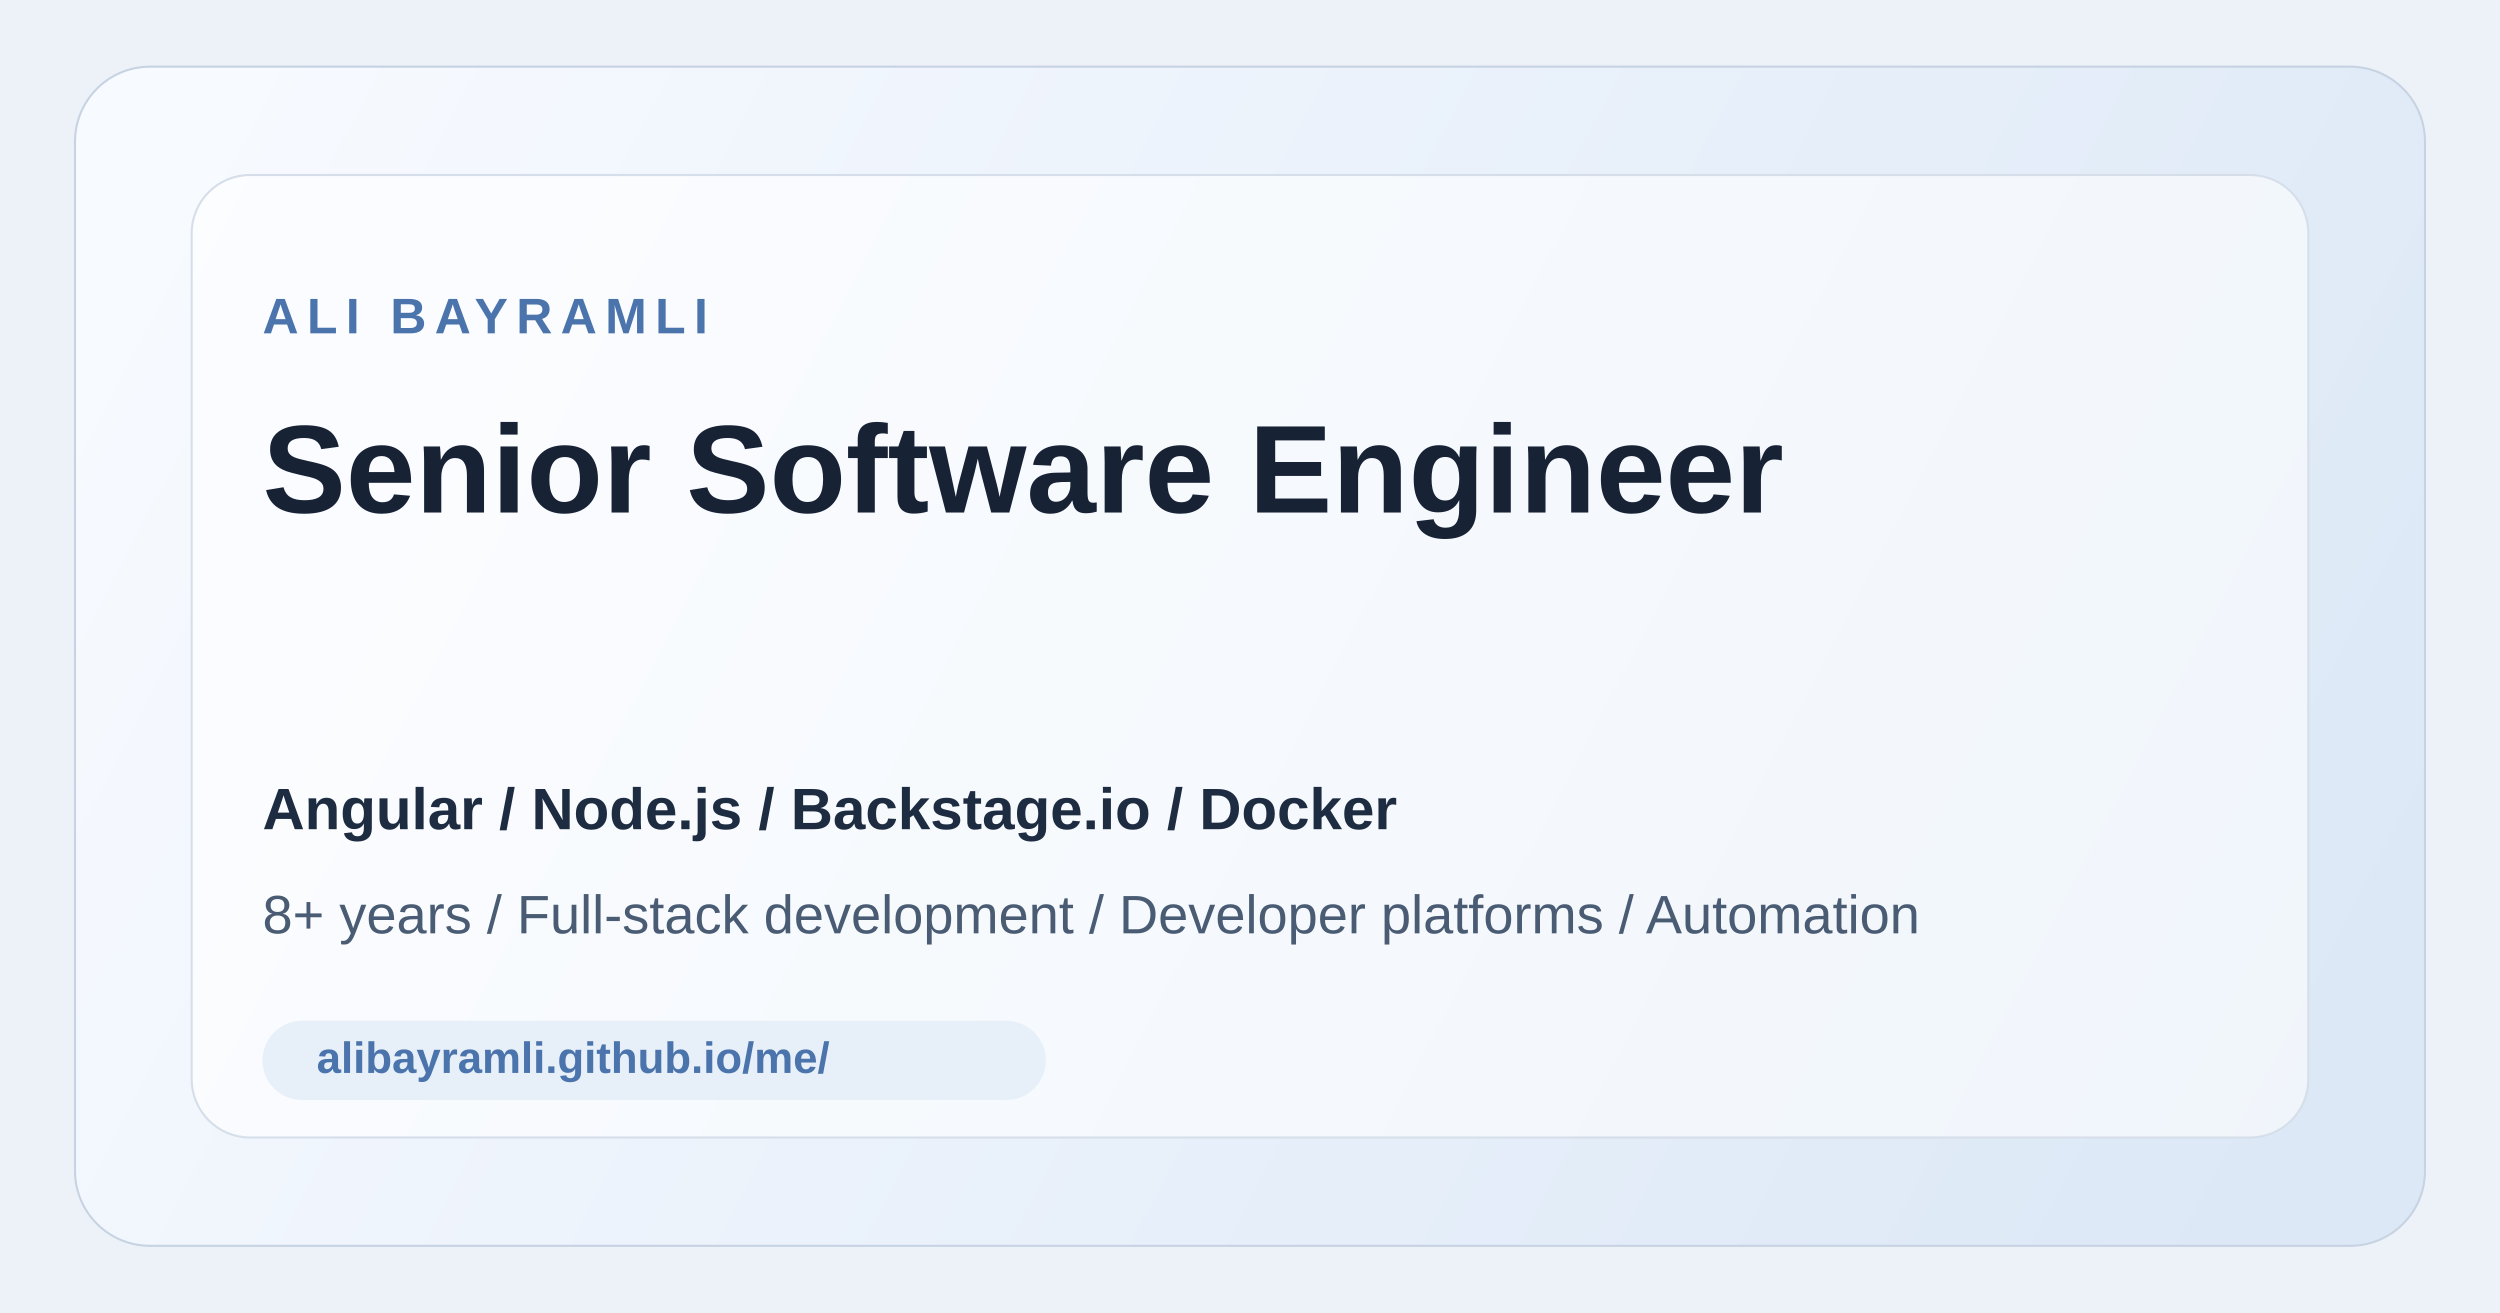
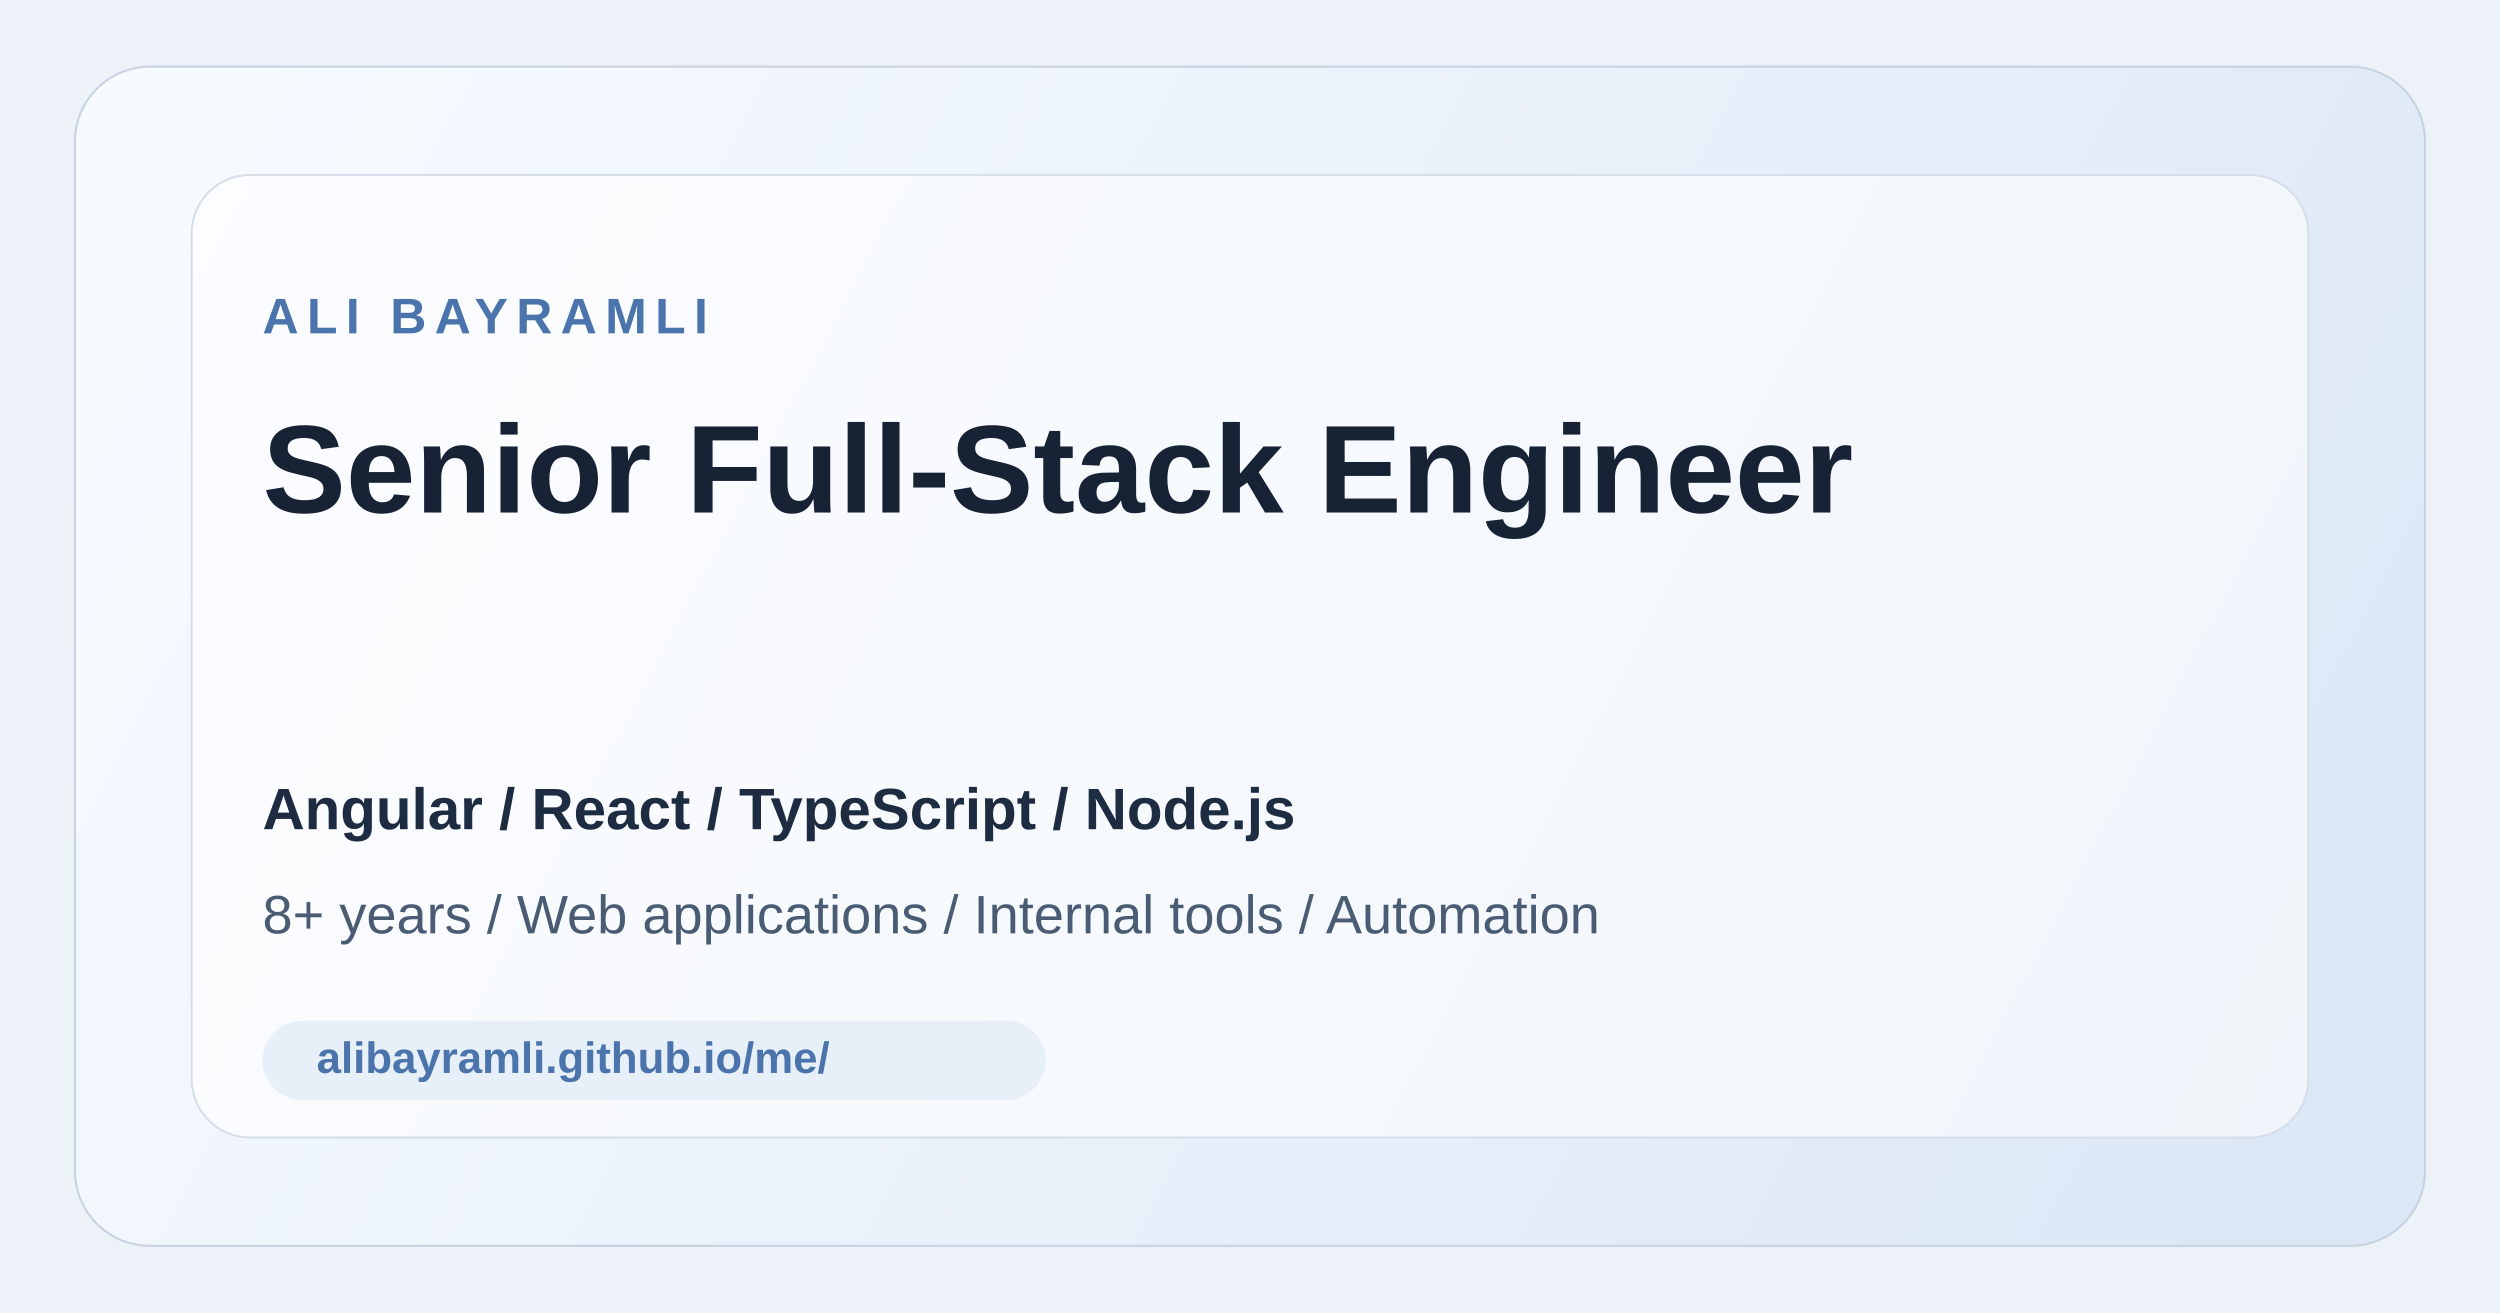
<svg xmlns="http://www.w3.org/2000/svg" width="1200" height="630" viewBox="0 0 1200 630" fill="none">
  <defs>
    <linearGradient id="bg" x1="96" y1="64" x2="1088" y2="582" gradientUnits="userSpaceOnUse">
      <stop stop-color="#F7FAFF" />
      <stop offset="1" stop-color="#DCE8F6" />
    </linearGradient>
  </defs>
  <rect width="1200" height="630" fill="#EDF2F8" />
  <rect x="36" y="32" width="1128" height="566" rx="36" fill="url(#bg)" />
  <rect x="36" y="32" width="1128" height="566" rx="36" stroke="#C7D3E2" />
  <rect x="92" y="84" width="1016" height="462" rx="28" fill="#FFFFFF" fill-opacity="0.58" stroke="#D5DEE9" />
  <text x="126" y="160" fill="#4B74AD" font-family="'Segoe UI', Arial, sans-serif" font-size="24" font-weight="700" letter-spacing="4">ALI BAYRAMLI</text>
-   <text x="126" y="246" fill="#172235" font-family="'Segoe UI', Arial, sans-serif" font-size="60" font-weight="700">Senior Software Engineer</text>
-   <text x="126" y="398" fill="#1E2C42" font-family="'Segoe UI', Arial, sans-serif" font-size="28" font-weight="700">Angular / Node.js / Backstage.io / Docker</text>
-   <text x="126" y="448" fill="#4A5C73" font-family="'Segoe UI', Arial, sans-serif" font-size="26">8+ years / Full-stack development / Developer platforms / Automation</text>
+   <text x="126" y="246" fill="#172235" font-family="'Segoe UI', Arial, sans-serif" font-size="60" font-weight="700">Senior Full-Stack Engineer</text>
+   <text x="126" y="398" fill="#1E2C42" font-family="'Segoe UI', Arial, sans-serif" font-size="28" font-weight="700">Angular / React / TypeScript / Node.js</text>
+   <text x="126" y="448" fill="#4A5C73" font-family="'Segoe UI', Arial, sans-serif" font-size="26">8+ years / Web applications / Internal tools / Automation</text>
  <rect x="126" y="490" width="376" height="38" rx="19" fill="#E7EFF8" />
  <text x="152" y="515" fill="#4B74AD" font-family="'Segoe UI', Arial, sans-serif" font-size="21" font-weight="700">alibayramli.github.io/me/</text>
</svg>
